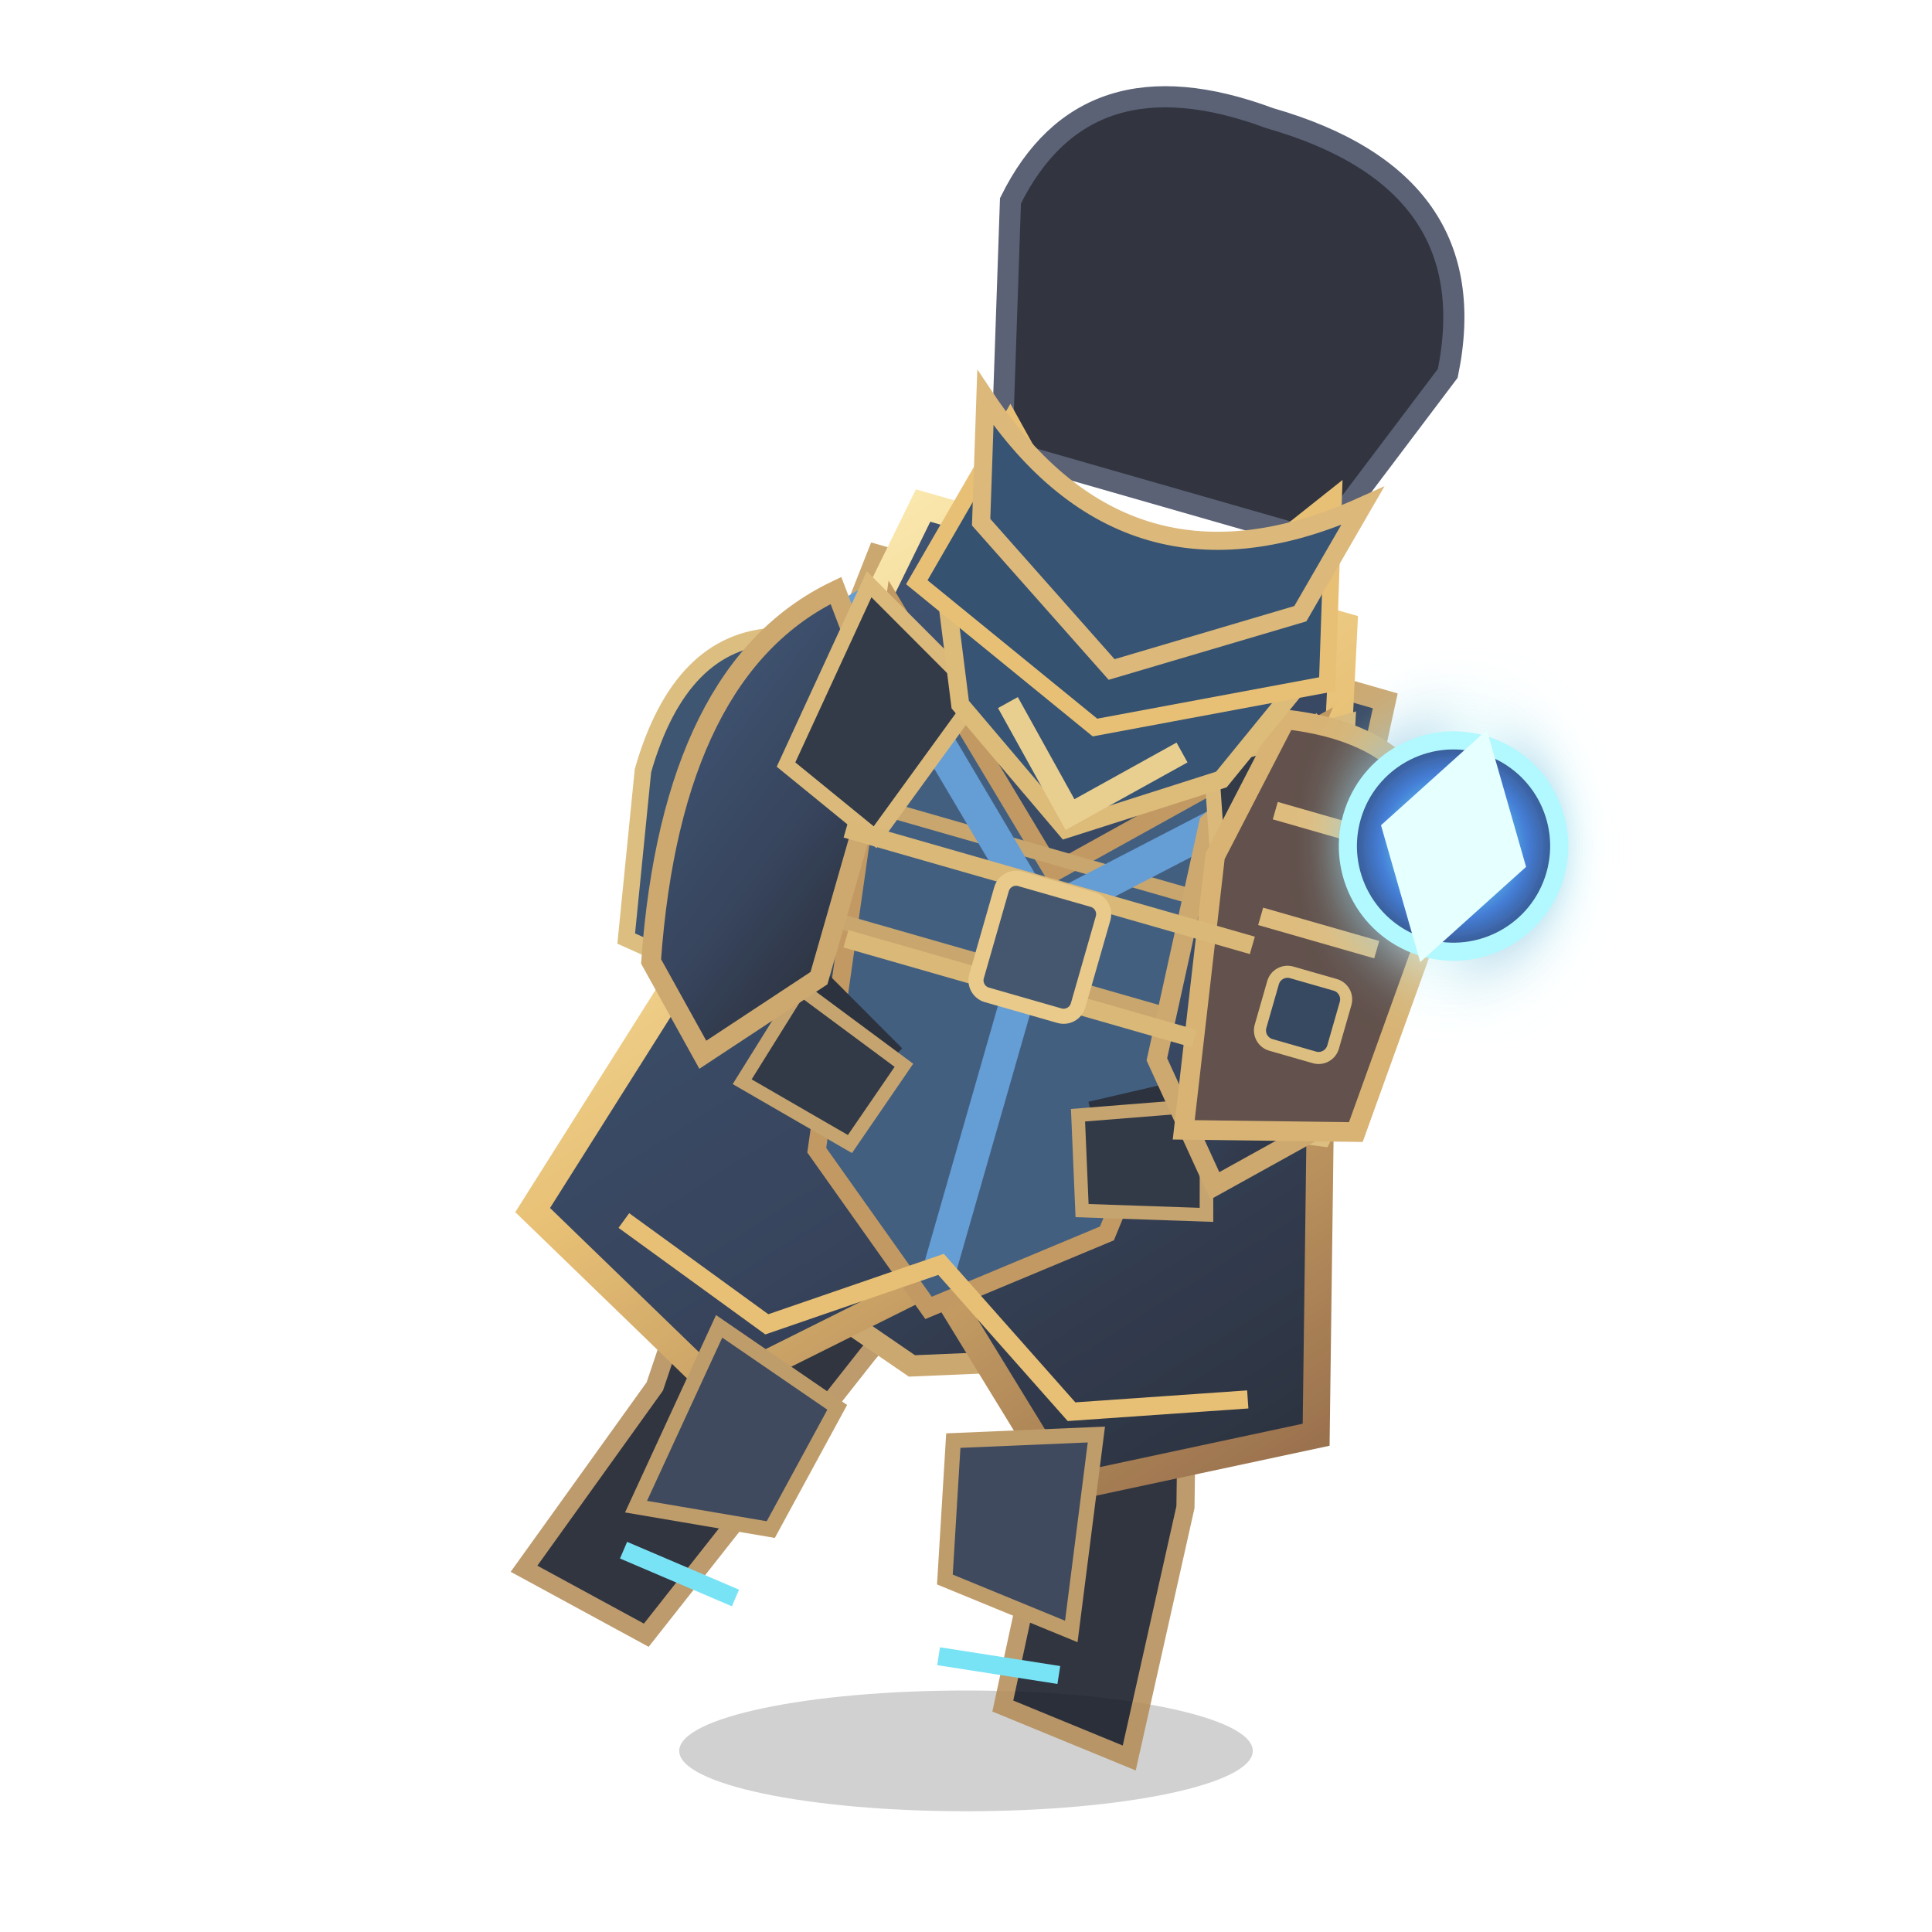
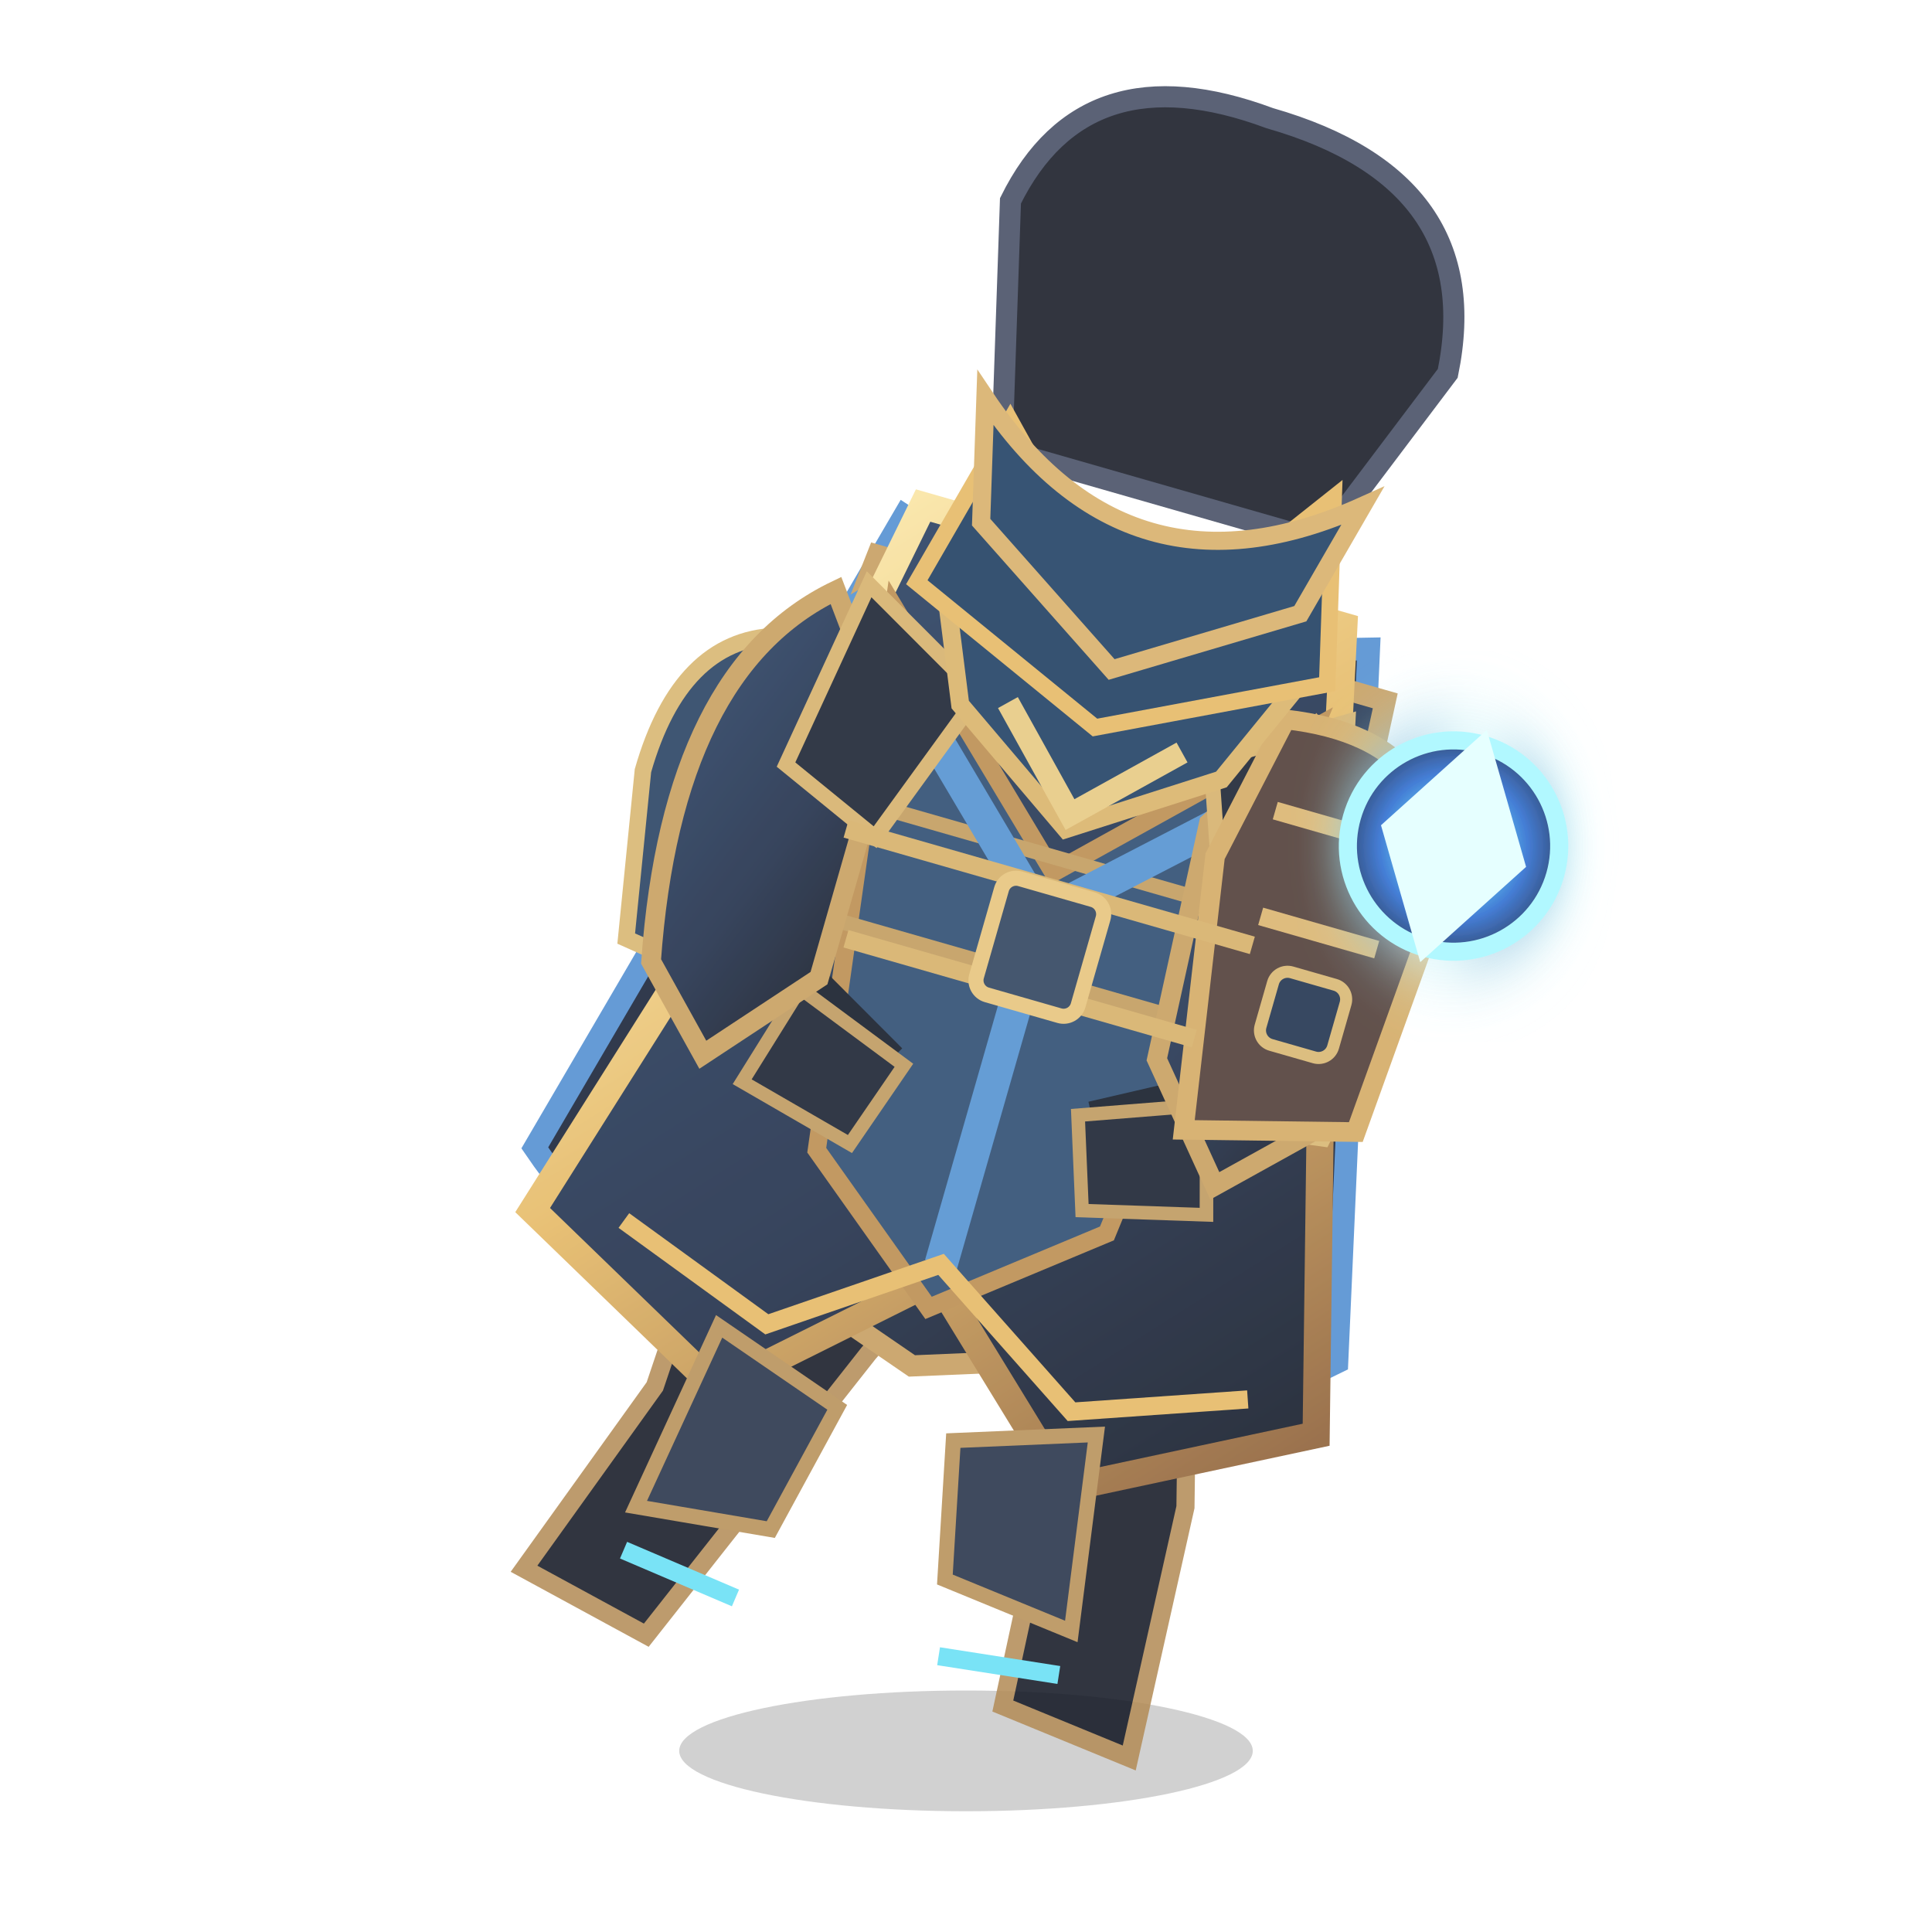
<svg xmlns="http://www.w3.org/2000/svg" width="128" height="128" viewBox="0 0 128 128" role="img" aria-label="Researcher up death frame 2">
  <defs>
    <linearGradient id="coat" x1="0" y1="0" x2="1" y2="1">
      <stop offset="0" stop-color="#223c61" />
      <stop offset=".58" stop-color="#172642" />
      <stop offset="1" stop-color="#090f1b" />
    </linearGradient>
    <linearGradient id="gold" x1="0" y1="0" x2="1" y2="1">
      <stop stop-color="#fff0b2" />
      <stop offset=".45" stop-color="#e4b65f" />
      <stop offset="1" stop-color="#80512c" />
    </linearGradient>
    <radialGradient id="orb">
      <stop stop-color="#f0ffff" />
      <stop offset=".25" stop-color="#55e9ff" />
      <stop offset=".7" stop-color="#2769cf" />
      <stop offset="1" stop-color="#18366e" />
    </radialGradient>
    <linearGradient id="skin" x1="0" y1="0" x2="1" y2="1">
      <stop stop-color="#ffe0bd" />
      <stop offset="1" stop-color="#efc6a0" />
    </linearGradient>
    <filter id="glow">
      <feGaussianBlur stdDeviation="2.1" result="b" />
      <feMerge>
        <feMergeNode in="b" />
        <feMergeNode in="SourceGraphic" />
      </feMerge>
    </filter>
  </defs>
  <ellipse cx="64" cy="116" rx="19" ry="4" fill="#000" opacity=".18" />
  <g opacity="0.86" transform="translate(64 78) rotate(16) translate(-64 -78)">
    <g transform="translate(0 0)">
+       <path d="M48 37 Q64 42 80 37 L91 83 Q80 93 75 92 L64 84 L52 93 Q42 89 36 84 Z" fill="#101b31" stroke="#4c8bd0" stroke-width="1.5" />
+       <path d="M43 81 L53 88 L64 81 L75 88 L85 81" fill="none" stroke="#d8b064" stroke-width="1.2" />
+       <path d="M50 47 L64 59 L78 47" fill="none" stroke="#2f5d91" stroke-width="2" />
      <path d="M49 75 L48 97 L43 111 L52 113 L61 91 L67 78 Z" fill="#101522" stroke="#b28b56" stroke-width="1.2" />
      <path d="M67 78 L75 96 L76 111 L85 112 L84 95 L78 73 Z" fill="#101522" stroke="#b28b56" stroke-width="1.2" />
      <path d="M47 40 L82 40 L84 71 L79 86 L64 91 L49 86 L44 71 Z" fill="url(#coat)" stroke="#c49a5a" stroke-width="1.4" />
      <path d="M49 36 L78 36 L85 66 L91 88 L76 96 L64 85 L52 96 L37 88 L44 64 Z" fill="url(#coat)" stroke="url(#gold)" stroke-width="1.8" />
      <path d="M49 43 L64 57 L78 43 L74 79 L64 87 L54 79 Z" fill="#25466c" stroke="#b88949" stroke-width="1.2" />
      <path d="M49 48 L78 48 M48 56 L78 56 M50 64 L76 64" stroke="#bf9857" stroke-width="1" />
      <path d="M54 41 L64 52 L74 41" fill="none" stroke="#4e91d5" stroke-width="2" />
      <path d="M46 43 L64 60 L82 43 M64 60 L64 84" fill="none" stroke="#4c8dce" stroke-width="2.2" />
      <path d="M43 87 L54 91 L64 84 L75 91 L86 87" fill="none" stroke="#e4b65f" stroke-width="1.2" />
      <path d="M48 67 L57 72 M80 67 L71 72" stroke="#0a1220" stroke-width="2.4" />
      <path d="M42 47 Q36 49 36 58 L38 69 L45 70 L48 58 Z" fill="#213b5d" stroke="#d7b46c" stroke-width="1.1" />
      <path d="M39 53 L44 55 L42 64" fill="none" stroke="#5799d9" stroke-width="1.3" />
      <path d="M81 47 Q88 49 88 58 L86 69 L79 70 L76 58 Z" fill="#172944" stroke="#d7b46c" stroke-width="1.1" />
      <path d="M80 54 L85 56 L83 64" fill="none" stroke="#5799d9" stroke-width="1.3" />
      <path d="M50 69 L58 72 L56 78 L48 76 Z M70 72 L78 69 L80 76 L72 78 Z" fill="#111a2a" stroke="#bc9558" stroke-width=".9" />
      <path d="M51 92 L60 95 L58 104 L49 105 Z M68 95 L77 92 L79 105 L70 104 Z" fill="#202d44" stroke="#b58d53" stroke-width="1" />
      <path d="M49 108 L57 109 M71 109 L79 108" stroke="#64dff4" stroke-width="1.2" />
      <g transform="rotate(0 64 48)">
        <path d="M45 43 Q36 51 40 70 L45 75 L51 68 L51 51 Z" fill="url(#coat)" stroke="#c59b58" stroke-width="1.3" />
        <path d="M78 43 Q89 52 85 69 L80 74 L74 67 L73 51 Z" fill="url(#coat)" stroke="#c59b58" stroke-width="1.3" />
      </g>
      <path d="M47 42 L56 47 L52 58 L45 55 Z M80 42 L72 47 L76 58 L83 55 Z" fill="#121b2b" stroke="#d4ae66" stroke-width="1" />
      <path d="M76 43 Q88 41 89 53 L88 68 L77 71 L74 53 Z" fill="#49352f" stroke="#d2a75e" stroke-width="1.3" />
      <path d="M77 49 L87 49 M78 56 L86 56" stroke="#d9b16a" stroke-width="1.2" />
      <rect x="80" y="59" width="5" height="5" rx="1" fill="#172b48" stroke="#d7b46c" stroke-width=".8" />
      <path d="M52 41 L76 41 L73 48 L64 54 L55 48 Z" fill="#17395e" stroke="#d8b064" stroke-width="1.2" />
      <path d="M58 47 L64 53 L70 47" fill="none" stroke="#e6c77d" stroke-width="1.5" />
      <path d="M50 58 L78 58 M52 65 L76 65" stroke="#d4ad63" stroke-width="1.2" />
      <rect x="61" y="58" width="7" height="8" rx="1" fill="#273c58" stroke="#e5c277" stroke-width="1" />
      <path d="M49 15 Q51 4 64 5 Q79 5 80 18 L75 31 L53 31 Z" fill="#111521" stroke="#414960" stroke-width="1.4" />
      <path d="M53 29 L50 41 L64 47 L78 40 L75 28 L70 35 L59 35 Z" fill="#16365a" stroke="#e4b65f" stroke-width="1.1" />
      <path d="M51 28 Q64 39 77 28 L75 36 L64 43 L53 36 Z" fill="#17395e" stroke="#d6ad65" stroke-width="1.2" />
      <g filter="url(#glow)">
        <circle cx="89" cy="48" r="7" fill="url(#orb)" stroke="#a5f7ff" stroke-width="1.2" />
        <path d="M84 48 L89 40 L94 48 L89 56 Z" fill="#e2ffff" />
      </g>
    </g>
  </g>
</svg>
